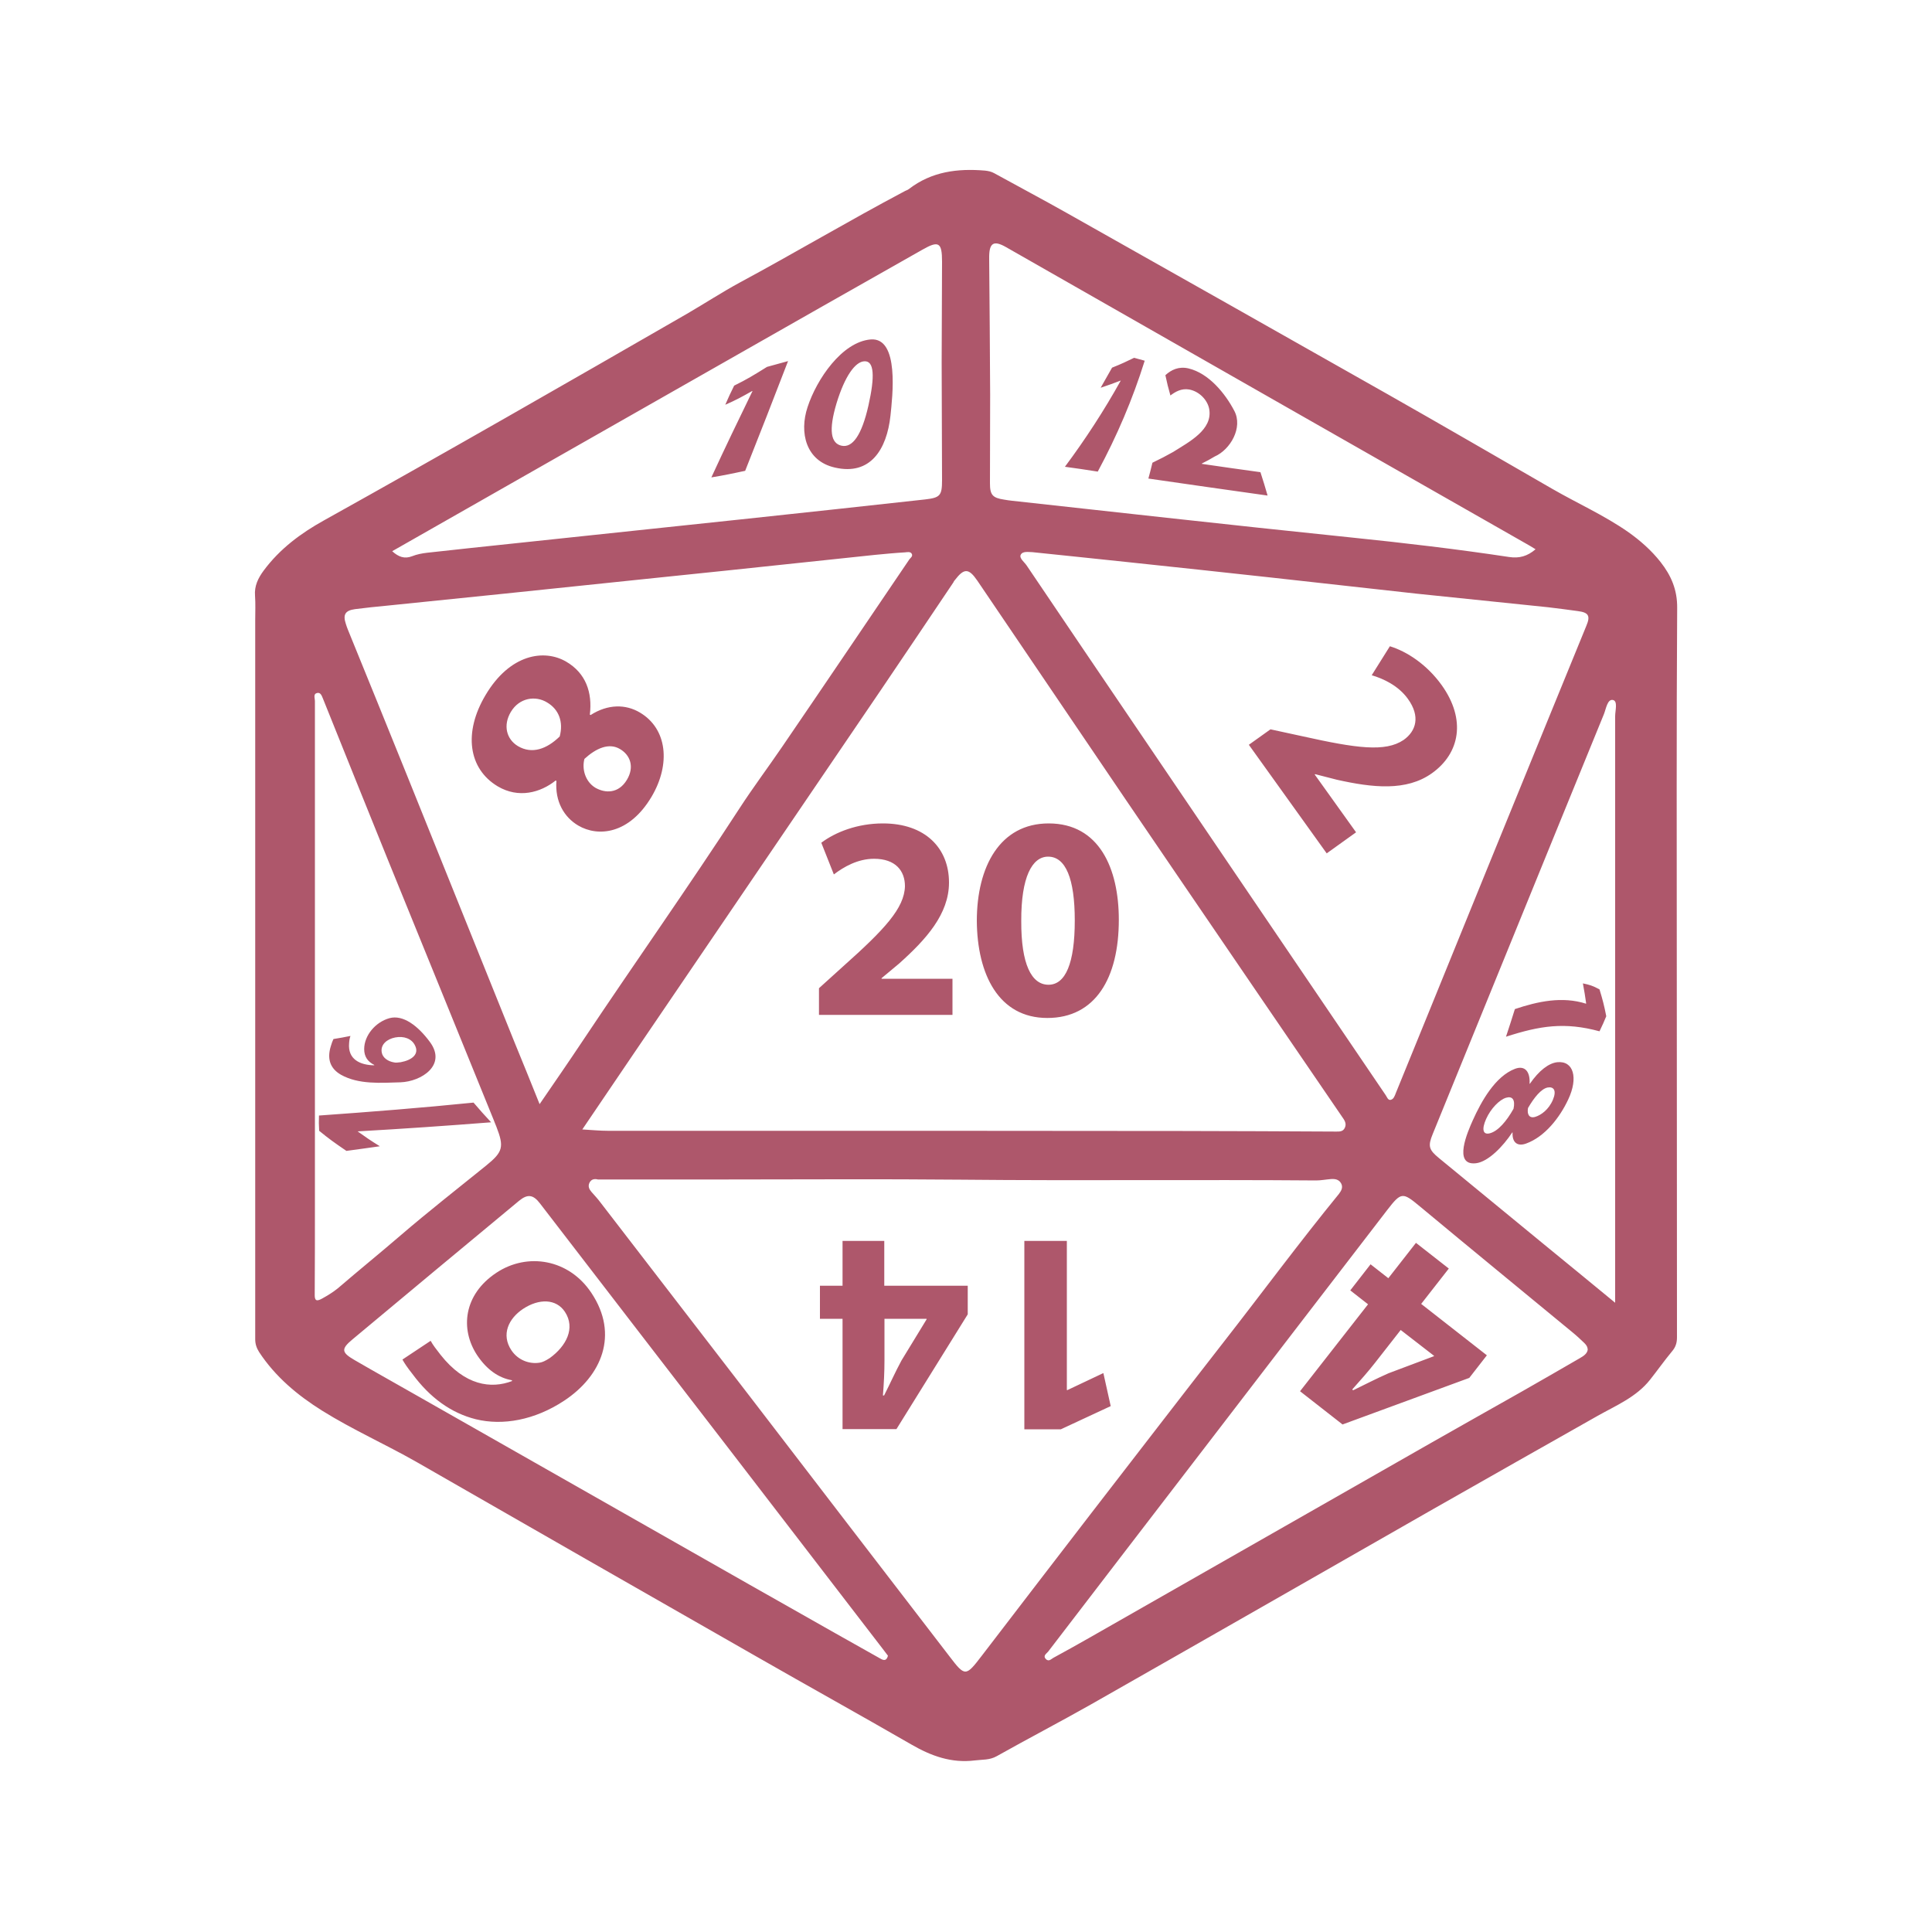
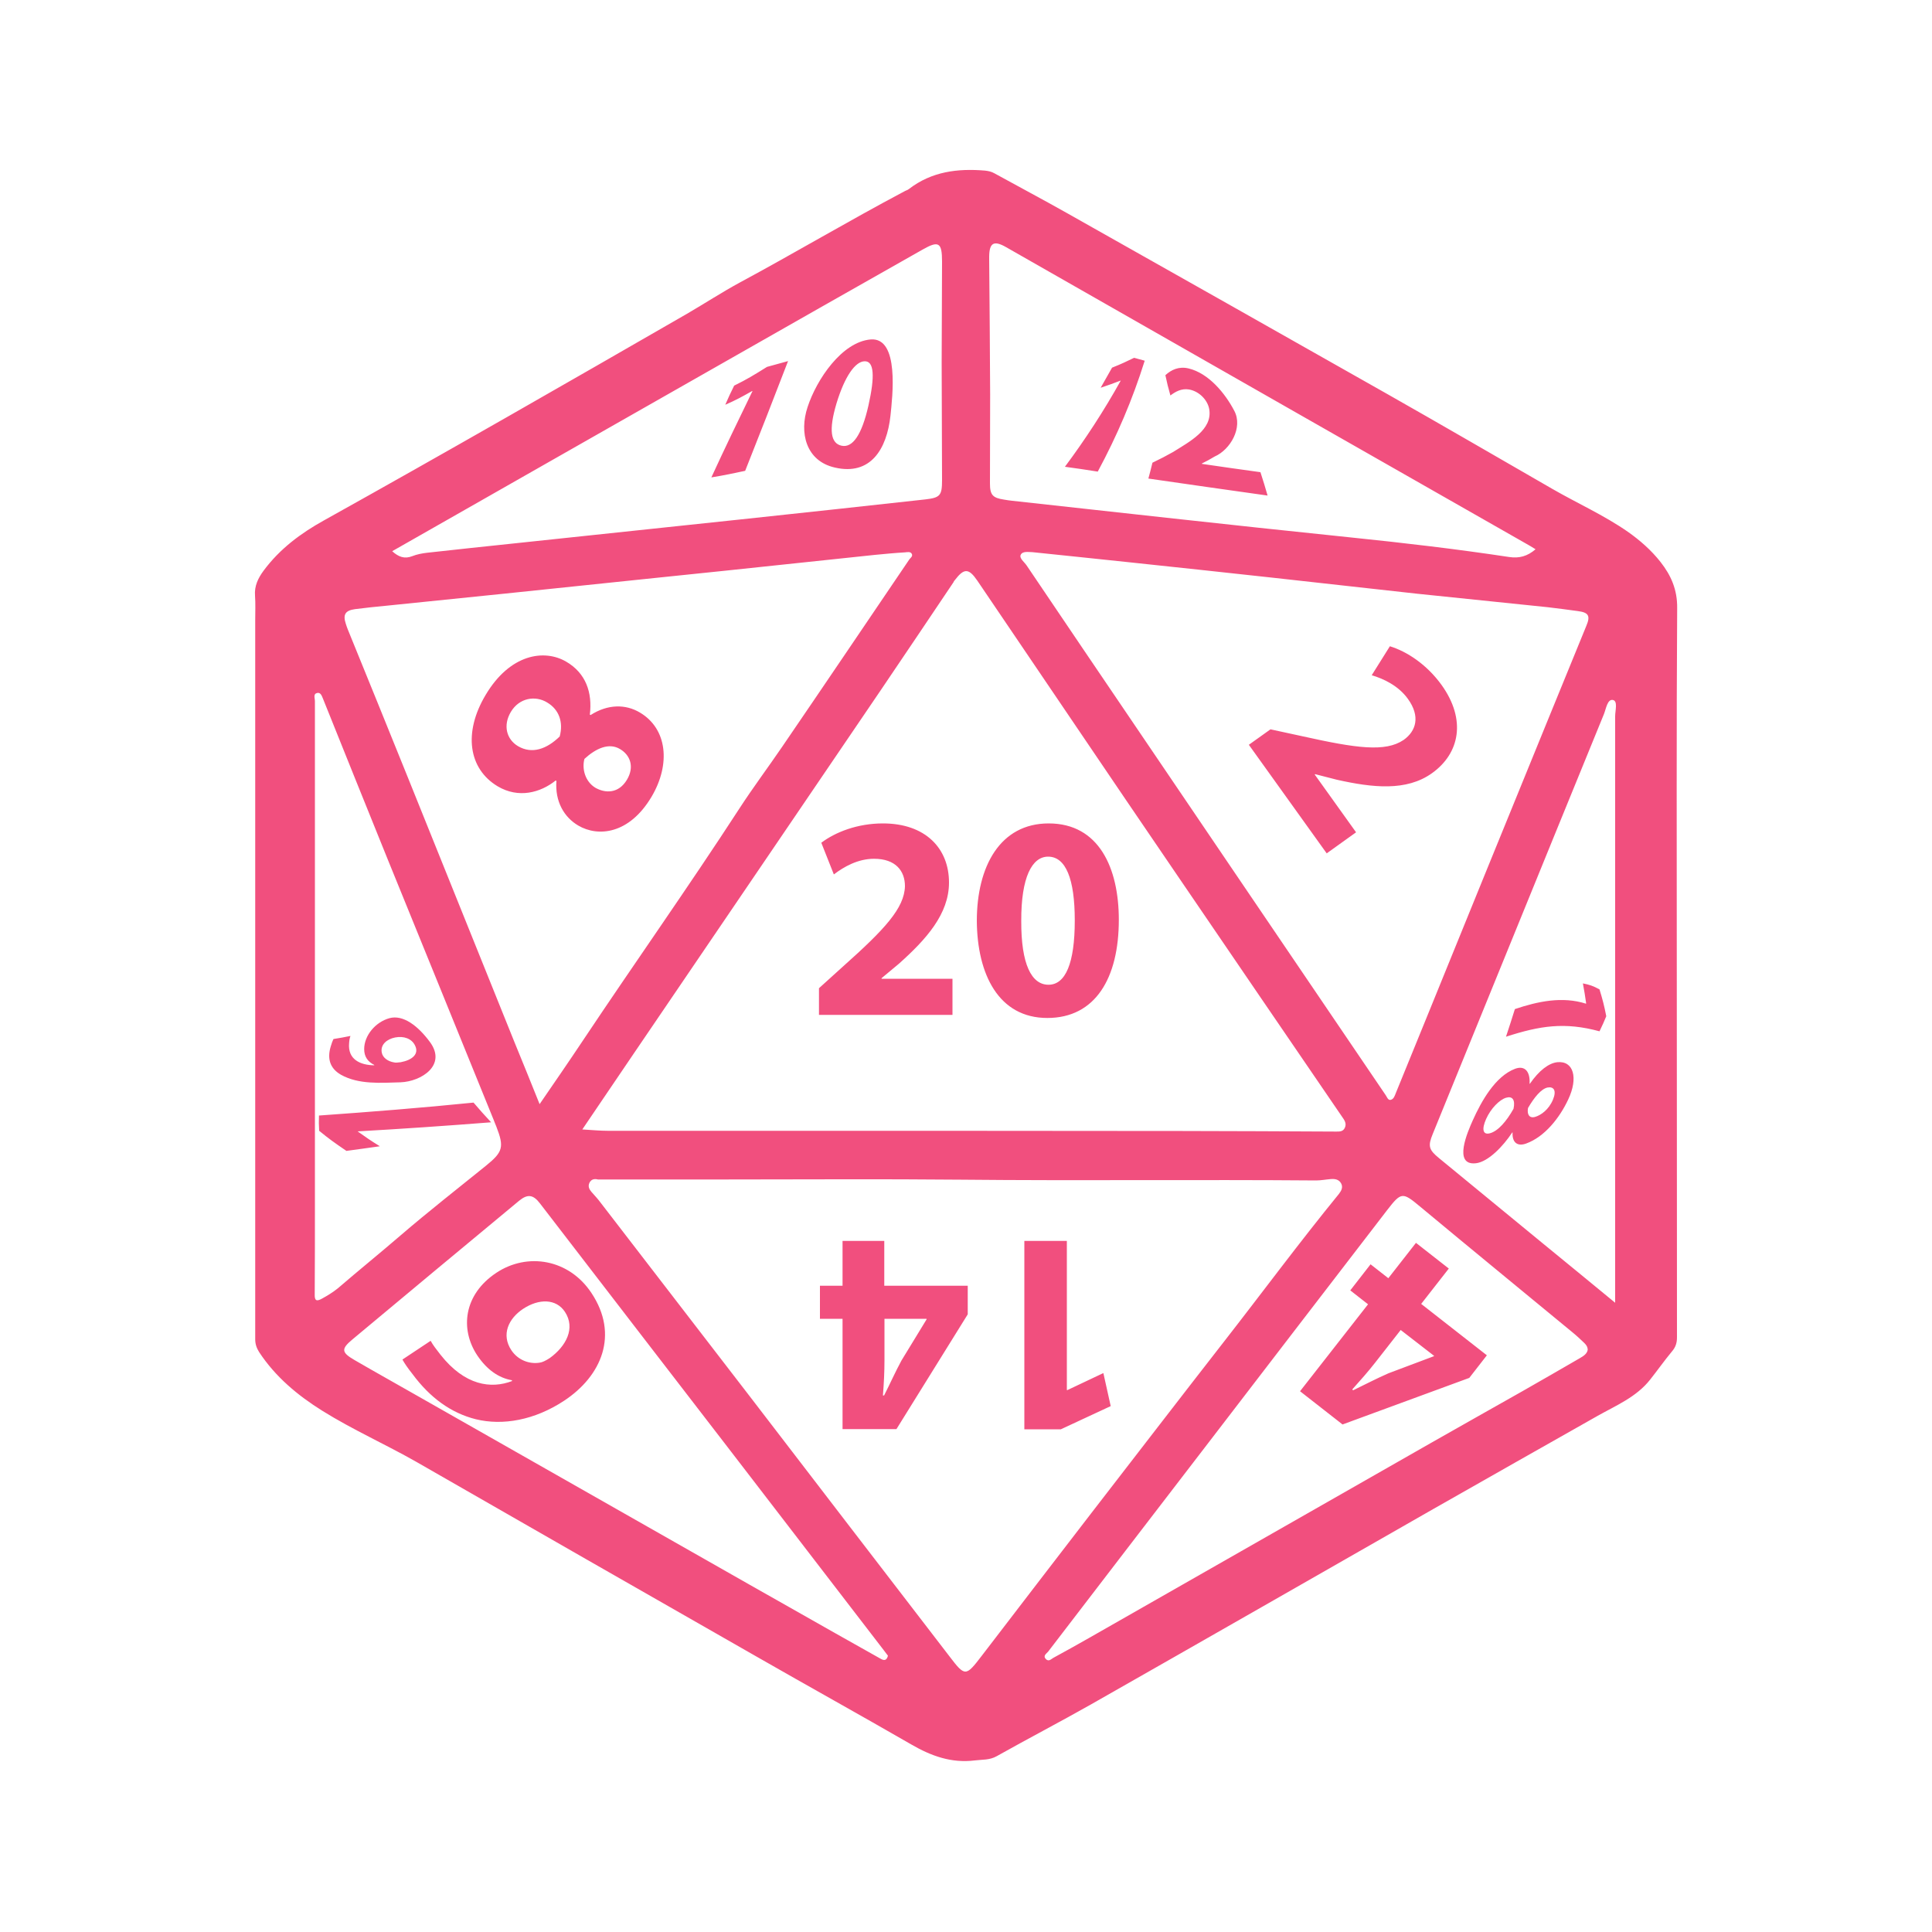
<svg xmlns="http://www.w3.org/2000/svg" version="1.1" id="Layer_1" x="0px" y="0px" viewBox="0 0 1000 1000" style="enable-background:new 0 0 1000 1000;" xml:space="preserve">
  <style type="text/css">
- 	.st0{fill:#ae576b;}
+ 	.st0{fill:#f14f7e;}
</style>
  <path class="st0" d="M867.9,500.5c0-61.9-0.2-123.9,0.2-185.8c0.1-9.4-3.1-16.8-8.6-23.8c-4.8-6.1-10.6-11.2-17-15.7  c-12.4-8.6-26.1-14.7-39.1-22.2c-28.3-16.3-56.5-32.7-84.9-48.8c-55.4-31.4-110.9-62.7-166.4-94c-12.4-7-24.9-13.6-37.4-20.5  c-1.6-0.9-3.1-1.2-4.9-1.4c-14.2-1.2-27.6,0.5-39.3,9.5c-0.7,0.6-1.7,0.8-2.5,1.3c-28.7,15.2-56.6,31.8-85.2,47.2  c-9.2,5-18.1,10.8-27.2,16.1c-62.5,36-125,71.9-188,107c-11.9,6.6-22.8,14.7-31.1,25.9c-2.9,3.9-4.9,8-4.5,13  c0.3,4.2,0.1,8.5,0.1,12.8c0,124,0,248.1,0,372.1c0,2.5,0.7,4.5,2,6.6c8.4,12.8,19.9,22.4,32.7,30.4c15.7,9.8,32.6,17.3,48.6,26.4  c58.7,33.7,117.4,67.3,176.1,100.8c26.7,15.3,53.6,30.2,80.3,45.6c10.2,5.9,20.7,9.7,32.7,8.2c3.9-0.5,7.7-0.1,11.4-2.2  c16.2-9.1,32.7-17.7,48.8-26.8c59.1-33.6,118.1-67.4,177.1-101.1c28.4-16.2,56.8-32.2,85.2-48.3c9.6-5.4,20-9.7,27.1-18.7  c3.8-4.8,7.4-9.9,11.3-14.6c1.9-2.2,2.6-4.4,2.6-7.3C867.9,628.5,868,564.5,867.9,500.5C867.9,500.5,867.9,500.5,867.9,500.5z   M816.7,316.3c5.5,0.7,6.6,2.4,4.4,7.6c-6.8,16.7-13.6,33.3-20.4,49.9c-20.6,50.4-41.1,100.8-61.6,151.2  c-5.5,13.6-11.1,27.1-16.6,40.7c-0.6,1.5-1.1,3.3-2.8,3.6c-1.3,0.2-1.8-1.5-2.5-2.5C665,489.9,612.9,413.1,560.8,336.2  c-9.8-14.5-19.6-29-29.4-43.5c-1.2-1.8-3.9-3.7-3.1-5.5c1-2.1,4.2-1.4,6.1-1.4c16.9,1.8,33.3,3.4,49.8,5.2c24.8,2.6,49.6,5.3,74.4,8  c24.9,2.7,49.9,5.6,74.8,8.3c22.6,2.4,45.2,4.6,67.8,7C806.4,314.9,811.6,315.6,816.7,316.3z M520.7,127.9  c50,28.5,99.9,57,149.9,85.5c39.6,22.6,79.2,45.1,118.8,67.7c1.8,1,3.5,2,5.4,3.2c-4.2,3.6-8.4,4.8-13.7,4  c-27.1-4.1-54.4-7.3-81.7-10.1c-31.9-3.3-63.7-6.7-95.5-10.2c-26.7-2.9-53.3-5.9-80-8.8c-1.4-0.2-2.8-0.3-4.2-0.6  c-5.9-0.9-7.3-2.4-7.3-8.4c0-15.3,0.1-30.6,0.1-46c-0.1-23.2-0.3-46.4-0.5-69.6c0-0.6,0-1.3,0-1.9  C512.1,125.7,514.4,124.3,520.7,127.9z M494.2,300.3c4.8-6.3,7.2-6.3,11.7,0.3c16.5,24.3,32.9,48.6,49.4,72.9  c18.4,27.2,36.8,54.3,55.3,81.4c28,41.1,56,82.1,84.1,123.2c1.2,1.7,2.4,3.4,1.4,5.6c-0.9,2-2.6,2-4.4,2  c-26.5-0.1-53.1-0.3-79.6-0.3c-73.8-0.1-147.5-0.1-221.3-0.1c-25.4,0-50.7,0-76.1,0c-4.1,0-8.2-0.4-13.3-0.7  c9.2-13.5,17.7-26.2,26.3-38.8c16.1-23.6,32.1-47.3,48.2-70.9c26.6-39.1,53.2-78.2,79.8-117.4c12.7-18.7,25.2-37.4,37.8-56.1  C493.6,301,493.9,300.6,494.2,300.3z M370.6,189.9c35.6-20.3,71.2-40.5,106.9-60.7c8.4-4.8,10.1-3.7,10.1,6.2  c0,17.4-0.2,34.7-0.2,52.1c0,20.4,0.2,40.7,0.2,61.1c0,7.9-1,9-8.7,9.9c-30.4,3.3-60.8,6.7-91.3,9.9c-40.6,4.3-81.2,8.6-121.8,12.9  c-14.9,1.6-29.8,3.1-44.7,4.8c-2.6,0.3-5.3,0.8-7.8,1.8c-3.9,1.5-7,0.4-10.3-2.6C259.4,253.2,315,221.5,370.6,189.9z M183.7,315.3  c5.5-0.7,11-1.3,16.5-1.8c20.5-2.1,41.1-4.2,61.6-6.3c25.6-2.7,51.2-5.3,76.8-8c12.2-1.3,24.5-2.5,36.7-3.8  c25.9-2.7,51.7-5.5,77.6-8.2c5.2-0.5,10.4-1,15.5-1.3c1.2-0.1,2.8-0.5,3.5,0.7c0.8,1.4-0.8,2.2-1.4,3.2  c-21.9,32.3-43.7,64.6-65.7,96.8c-7.3,10.7-15.1,21.1-22.1,31.9c-26.3,40.5-54.2,79.9-81,120.1c-7.2,10.8-14.5,21.4-22.4,32.9  c-4.6-11.4-8.8-21.9-13.1-32.3c-18.5-45.9-37-91.9-55.5-137.8c-10.1-25.1-20.4-50.3-30.6-75.4c-0.4-1-0.8-2.1-1.1-3.1  C177.4,318.1,178.7,316,183.7,315.3z M166.6,672.2c-2.9,1.6-3.8,0.9-3.7-2.3c0.1-15.6,0.1-31.3,0.1-46.9c0-35.9,0-71.7,0-107.6  c0,0,0,0,0,0c0-50.9,0-101.8,0-152.6c0-1.4-1-3.6,1.1-4.1c1.9-0.5,2.5,1.6,3.1,3c11.2,27.8,22.3,55.6,33.6,83.4  c18.2,44.8,36.5,89.6,54.7,134.5c0.5,1.2,0.9,2.4,1.4,3.5c4.1,10.6,3.5,13.1-5.4,20.3c-14.7,11.9-29.7,23.6-44,35.9  c-10.8,9.3-21.8,18.2-32.6,27.5C172.3,668.9,169.5,670.6,166.6,672.2z M455.7,858.5c-7.7-4.4-15.4-8.6-23.1-13  c-14.8-8.4-29.7-16.8-44.5-25.2c-57.7-32.8-115.4-65.6-173.1-98.4c-10.5-6-21.1-11.9-31.6-18c-6.7-3.9-6.9-5.7-1-10.6  c28.7-24,57.5-47.9,86.3-71.8c4.4-3.6,7.3-3.2,10.8,1.4c32.5,42.2,64.9,84.4,97.4,126.5c26.8,34.9,53.7,69.8,80.5,104.7  c0.8,1,1.5,2,2.2,2.9C458.9,859.6,457.6,859.6,455.7,858.5z M508.1,857.1c-8.2,10.7-8.6,10.8-16.6,0.3  c-34.5-44.8-68.9-89.7-103.3-134.5c-25.8-33.5-51.6-67-77.4-100.5c-1.4-1.9-3-3.6-4.6-5.4c-1.2-1.4-2-2.9-1.1-4.8  c0.9-1.8,2.5-2.2,4.4-1.7c21.2,0,42.3,0,63.5,0c41.5,0,82.9-0.3,124.4,0.1c61.3,0.6,122.5-0.1,183.8,0.4c2.5,0,5-0.5,7.5-0.7  c2.2-0.2,4.2,0.1,5.4,2.1c1.2,2.1,0.2,3.9-1.1,5.6c-20.5,25.1-39.7,51.1-59.6,76.6c-23,29.5-45.8,59.2-68.7,88.8  C545.8,808,526.9,832.5,508.1,857.1z M817.7,703c-10,5.8-19.9,11.5-29.9,17.2c-15.5,8.8-31.1,17.5-46.5,26.3  C682,780.3,622.9,814,563.7,847.8c-6.1,3.5-12.3,6.9-18.5,10.3c-1.1,0.6-2.3,2.1-3.8,0.7c-1.8-1.8,0.3-2.9,1.1-3.9  c26.5-34.6,53-69.1,79.5-103.6c32-41.7,64-83.4,96.1-125.1c7.2-9.3,7.9-9.2,16.9-1.7c26.2,21.8,52.6,43.4,78.9,65.1  c2.1,1.7,4,3.5,6,5.4c0.9,0.9,1.8,1.8,1.9,3.6C821.5,700.7,819.6,701.9,817.7,703z M836,669.4c0,1.2,0,2.4,0,4.9  c-13.1-10.8-25.2-20.7-37.3-30.6c-17.9-14.7-35.9-29.5-53.8-44.2c-5.4-4.4-5.9-6.3-3.3-12.6c21.1-51.7,42.1-103.4,63.2-155.1  c8.5-20.7,16.9-41.5,25.4-62.2c1.1-2.8,1.8-7.8,4.6-7.3c2.7,0.5,1.2,5.5,1.2,8.4C836,470.3,836,569.9,836,669.4z M551.2,241.6  c10.7-14.4,20.2-29,28.9-44.6c0,0-0.1,0-0.1,0c-3.9,1.5-5.9,2.2-10.3,3.7c2.3-4.1,3.5-6.2,5.9-10.4c5-2,7.3-3.1,11.4-5.1  c2.1,0.6,3.2,0.9,5.5,1.5c-6.3,20.1-14.3,38.8-24.3,57.4C561.2,243,557.8,242.5,551.2,241.6z M656.1,256.5  c-20.6-2.9-41.1-5.8-61.7-8.8c0.9-3.3,1.3-4.9,2.1-8.2c4.5-2.2,6.7-3.3,10.6-5.5c8.6-5.4,20.6-11.6,18.8-22.2  c-0.8-4.6-5-9.2-10.4-10.2c-4-0.7-7.2,1.2-9.7,3.1c-1.2-4.2-1.7-6.3-2.6-10.5c3-2.8,7-4.7,12-3.5c10.4,2.5,18.9,12.8,23.7,22  c4.5,8.6-2,20-10.2,23.6c-2.5,1.5-3.8,2.2-6.6,3.6c0,0.1,0,0.1,0,0.2c10.1,1.5,20.2,2.9,30.3,4.3C654,249.3,654.7,251.7,656.1,256.5  z M425.1,436.2c7.3-5.5,18.7-10,31.9-10c22,0,34.2,12.9,34.2,30.6c0,16.3-11.8,29.4-25.9,42l-9,7.5v0.3h36.7v18.7h-69.1v-13.8  l12.6-11.4c21.3-19,31.6-30,31.9-41.4c0-7.9-4.8-14.2-16-14.2c-8.4,0-15.7,4.2-20.8,8.1L425.1,436.2z M542.1,526.9  c24.9,0,37-20.7,37-50.8c0-26.7-10.2-49.9-36.3-49.9c-25.2,0-37.2,22.3-37.2,50.5C505.8,504.3,516.9,526.9,542.1,526.9z   M542.5,443.4c9.1,0,13.8,11.4,13.8,33c0,22.2-4.8,33.3-13.6,33.3s-14.2-10.6-14.1-33C528.5,454,534.2,443.4,542.5,443.4z   M574.9,727.8l-25.8,12h-18.9v-97.5h22v77.2h0.3l18.6-8.8L574.9,727.8z M457.7,642.3h-21.6v23.2h-11.7v17.1h11.7v57.1H464l36.9-59.4  v-14.8h-43.2V642.3z M479.6,682.6v0.3l-13,21.3c-3.3,6.1-5.8,11.8-9,18.1H457c0.5-6.3,0.8-12.3,0.8-18.1v-21.6H479.6z M257.6,407  c10.8,6.4,22.1,3.3,30-3l0.4,0.2c-0.8,10.7,4,18.8,11.3,23.1c10.2,6,26.4,4.6,38-15c9.9-16.8,8.1-35.1-6.1-43.5  c-7.4-4.4-16.6-4.4-25.5,1.3l-0.4-0.2c1.4-11.5-2.1-21.5-12.2-27.4c-11.4-6.7-29.2-4-41.8,17.3C239.8,379.1,242.4,397.9,257.6,407z   M302.5,392.8c6-5.5,12.7-8.5,18.4-5.1c5.3,3.1,7.6,9.2,3.6,15.9c-4.3,7.2-11.2,7.1-16.4,4.1C302.9,404.5,301.1,398,302.5,392.8z   M264.4,368.5c4.4-7.4,12.8-8.6,18.8-4.9c6.1,3.6,8.5,10.1,6.5,17.6c-6.7,6.5-14.3,9.3-21.6,5C262.1,382.6,260.3,375.4,264.4,368.5z   M719.4,334.5c8.8,2.7,19.1,9.4,26.8,20.1c12.8,17.9,9.4,35.3-5,45.6c-13.3,9.5-30.8,7.5-49.2,3.4l-11.3-2.9l-0.2,0.2l21.4,29.9  l-15.2,10.9l-40.3-56.2l11.2-8l16.6,3.6c27.9,6.2,42.8,8.3,52.3,1.9c6.5-4.6,8.8-12.2,2.2-21.3c-4.9-6.8-12.6-10.4-18.7-12.2  L719.4,334.5z M749.9,656.6l-17-13.3l-14.3,18.3l-9.2-7.2l-10.5,13.5l9.2,7.2l-35.2,45l22,17.2l65.6-24.1l9.1-11.7l-34-26.6  L749.9,656.6z M742.3,701.8l-0.2,0.2l-23.4,8.8c-6.4,2.8-11.9,5.7-18.3,8.8l-0.5-0.4c4.2-4.7,8.2-9.2,11.8-13.8l13.3-17L742.3,701.8  z M256.9,658.8C240,670,238,687.9,247,701.5c5.1,7.6,11.2,11.7,17.9,12.9l0.2,0.4c-10.9,4.2-24.5,2.4-37.1-13.6  c-2.2-2.8-3.9-5-5.1-7.2l-14.6,9.7c1.1,2,2.6,4.2,5.2,7.5c9.1,12.3,20,20.2,32.8,23.4c13.9,3.4,30.4,0.5,45.7-9.6  c19.4-12.8,28.5-34.2,14.1-55.8C294.5,651.7,273,648.1,256.9,658.8z M284.6,702.9c-2.3,1.5-3.9,2.2-5.2,2.4  c-5.4,0.9-11.3-1.3-14.7-6.4c-5.4-8.1-1.5-16.4,6-21.4c8.3-5.5,17.2-5.3,21.7,1.5C298,687.5,293,696.8,284.6,702.9z M185.1,585.6  c4.2,3,6.5,4.6,11.5,7.7c-6.7,1-10.2,1.4-17.3,2.4c-6.3-4.3-9.1-6.3-14.1-10.4c-0.2-3.2-0.2-4.8-0.1-7.9c26.7-1.9,53.4-4,80-6.7  c3.5,4.1,5.3,6.1,9.1,10.2c-23,1.8-46.1,3.4-69.1,4.7C185.1,585.5,185.1,585.6,185.1,585.6z M176.5,556.3c9.1,5.1,20.6,4.2,30.8,3.9  c10.8-0.4,24.1-8.9,15.2-20.9c-6.2-8.4-13.9-14.2-20.9-12.3c-7.3,2-13.1,9-13.1,16c0,3.9,1.8,6.5,5.2,8.2c0,0.1,0,0.1,0,0.2  c-7.2-0.1-13.8-3-13-11.5c0.1-1.5,0.3-2.6,0.7-3.7c-3.4,0.7-5.1,1-8.8,1.6c-0.5,1-0.9,2.1-1.4,3.8  C169.2,548.1,170.9,553.1,176.5,556.3z M204.5,537c4.5-0.9,8.6,0.6,10.3,4.1c2.3,4.5-1.5,7.6-7.4,8.7c-1.6,0.2-2.7,0.3-3.4,0.1  c-3.2-0.5-5.9-2.4-6.4-5.1C196.8,540.6,200.4,537.8,204.5,537z M385.7,243.7c-6.7,1.4-10.2,2.2-17.5,3.4c6.9-15,14.1-29.9,21.3-44.7  c-0.1,0-0.1,0-0.2,0c-5.5,3.1-8.2,4.6-13.9,7.1c1.7-3.9,2.6-5.9,4.6-9.9c6.7-3.3,10.1-5.4,17-9.7c4.1-1.1,6.3-1.7,10.9-3  C400.6,205.9,393.2,224.8,385.7,243.7z M432.1,242c18.5,4.3,26.9-9.5,28.8-26.8c1-9.7,4.8-40.8-10.3-39.5  c-14.8,1.3-27.9,20.6-32.6,35C413.6,223.9,417.1,238.6,432.1,242z M433,208.7c4.3-14.1,9.7-21.5,14.4-21.7c5.1-0.3,5.5,7.8,2.1,22.9  c-3.5,15.5-8.3,22-13.9,20.8S428.8,222.7,433,208.7z M827.9,512.1c1.7,5.6,2.4,8.3,3.5,13.9c-1.2,2.9-1.9,4.5-3.5,7.8  c-18-4.9-30.8-2.9-48.4,2.8c1.9-5.7,2.8-8.6,4.6-14.3c11.9-4,24.5-6.7,36.8-2.8c0-0.1,0-0.1,0.1-0.1c-0.6-4.1-0.9-6.2-1.7-10.4  C822.7,509.7,824.4,510.2,827.9,512.1z M806,549.8c-4.4,0.5-9.4,4.3-14.1,11.1c-0.1,0-0.1,0-0.2,0.1c0.4-6.3-2.4-9.7-7.5-7.8  c-10.3,3.9-17.5,16.9-21.9,26.7c-2.6,5.8-10.4,23.5,1.6,22.2c6.4-0.7,14.2-8.9,18.8-15.9c0.1,0,0.1,0,0.2-0.1  c-0.3,5.7,2.9,7.3,7,5.8c9.7-3.5,17.4-13.4,21.8-22.8C817,557.9,814.5,548.9,806,549.8z M783.4,573.9c-3.6,6.4-8,11.6-12.3,12.7  c-3.5,0.9-4.3-2-1.9-7.4c2.5-5.6,7-10,10.3-11C782.8,567.2,784.4,569.2,783.4,573.9z M803.8,569.2c-2.2,5.2-6.2,8-9.2,8.9  c-3.1,0.9-4.3-1.4-3.7-4.6c3.2-5.5,6.8-9.9,10.1-10.6C804.2,562.3,805.8,564.4,803.8,569.2z" />
</svg>
